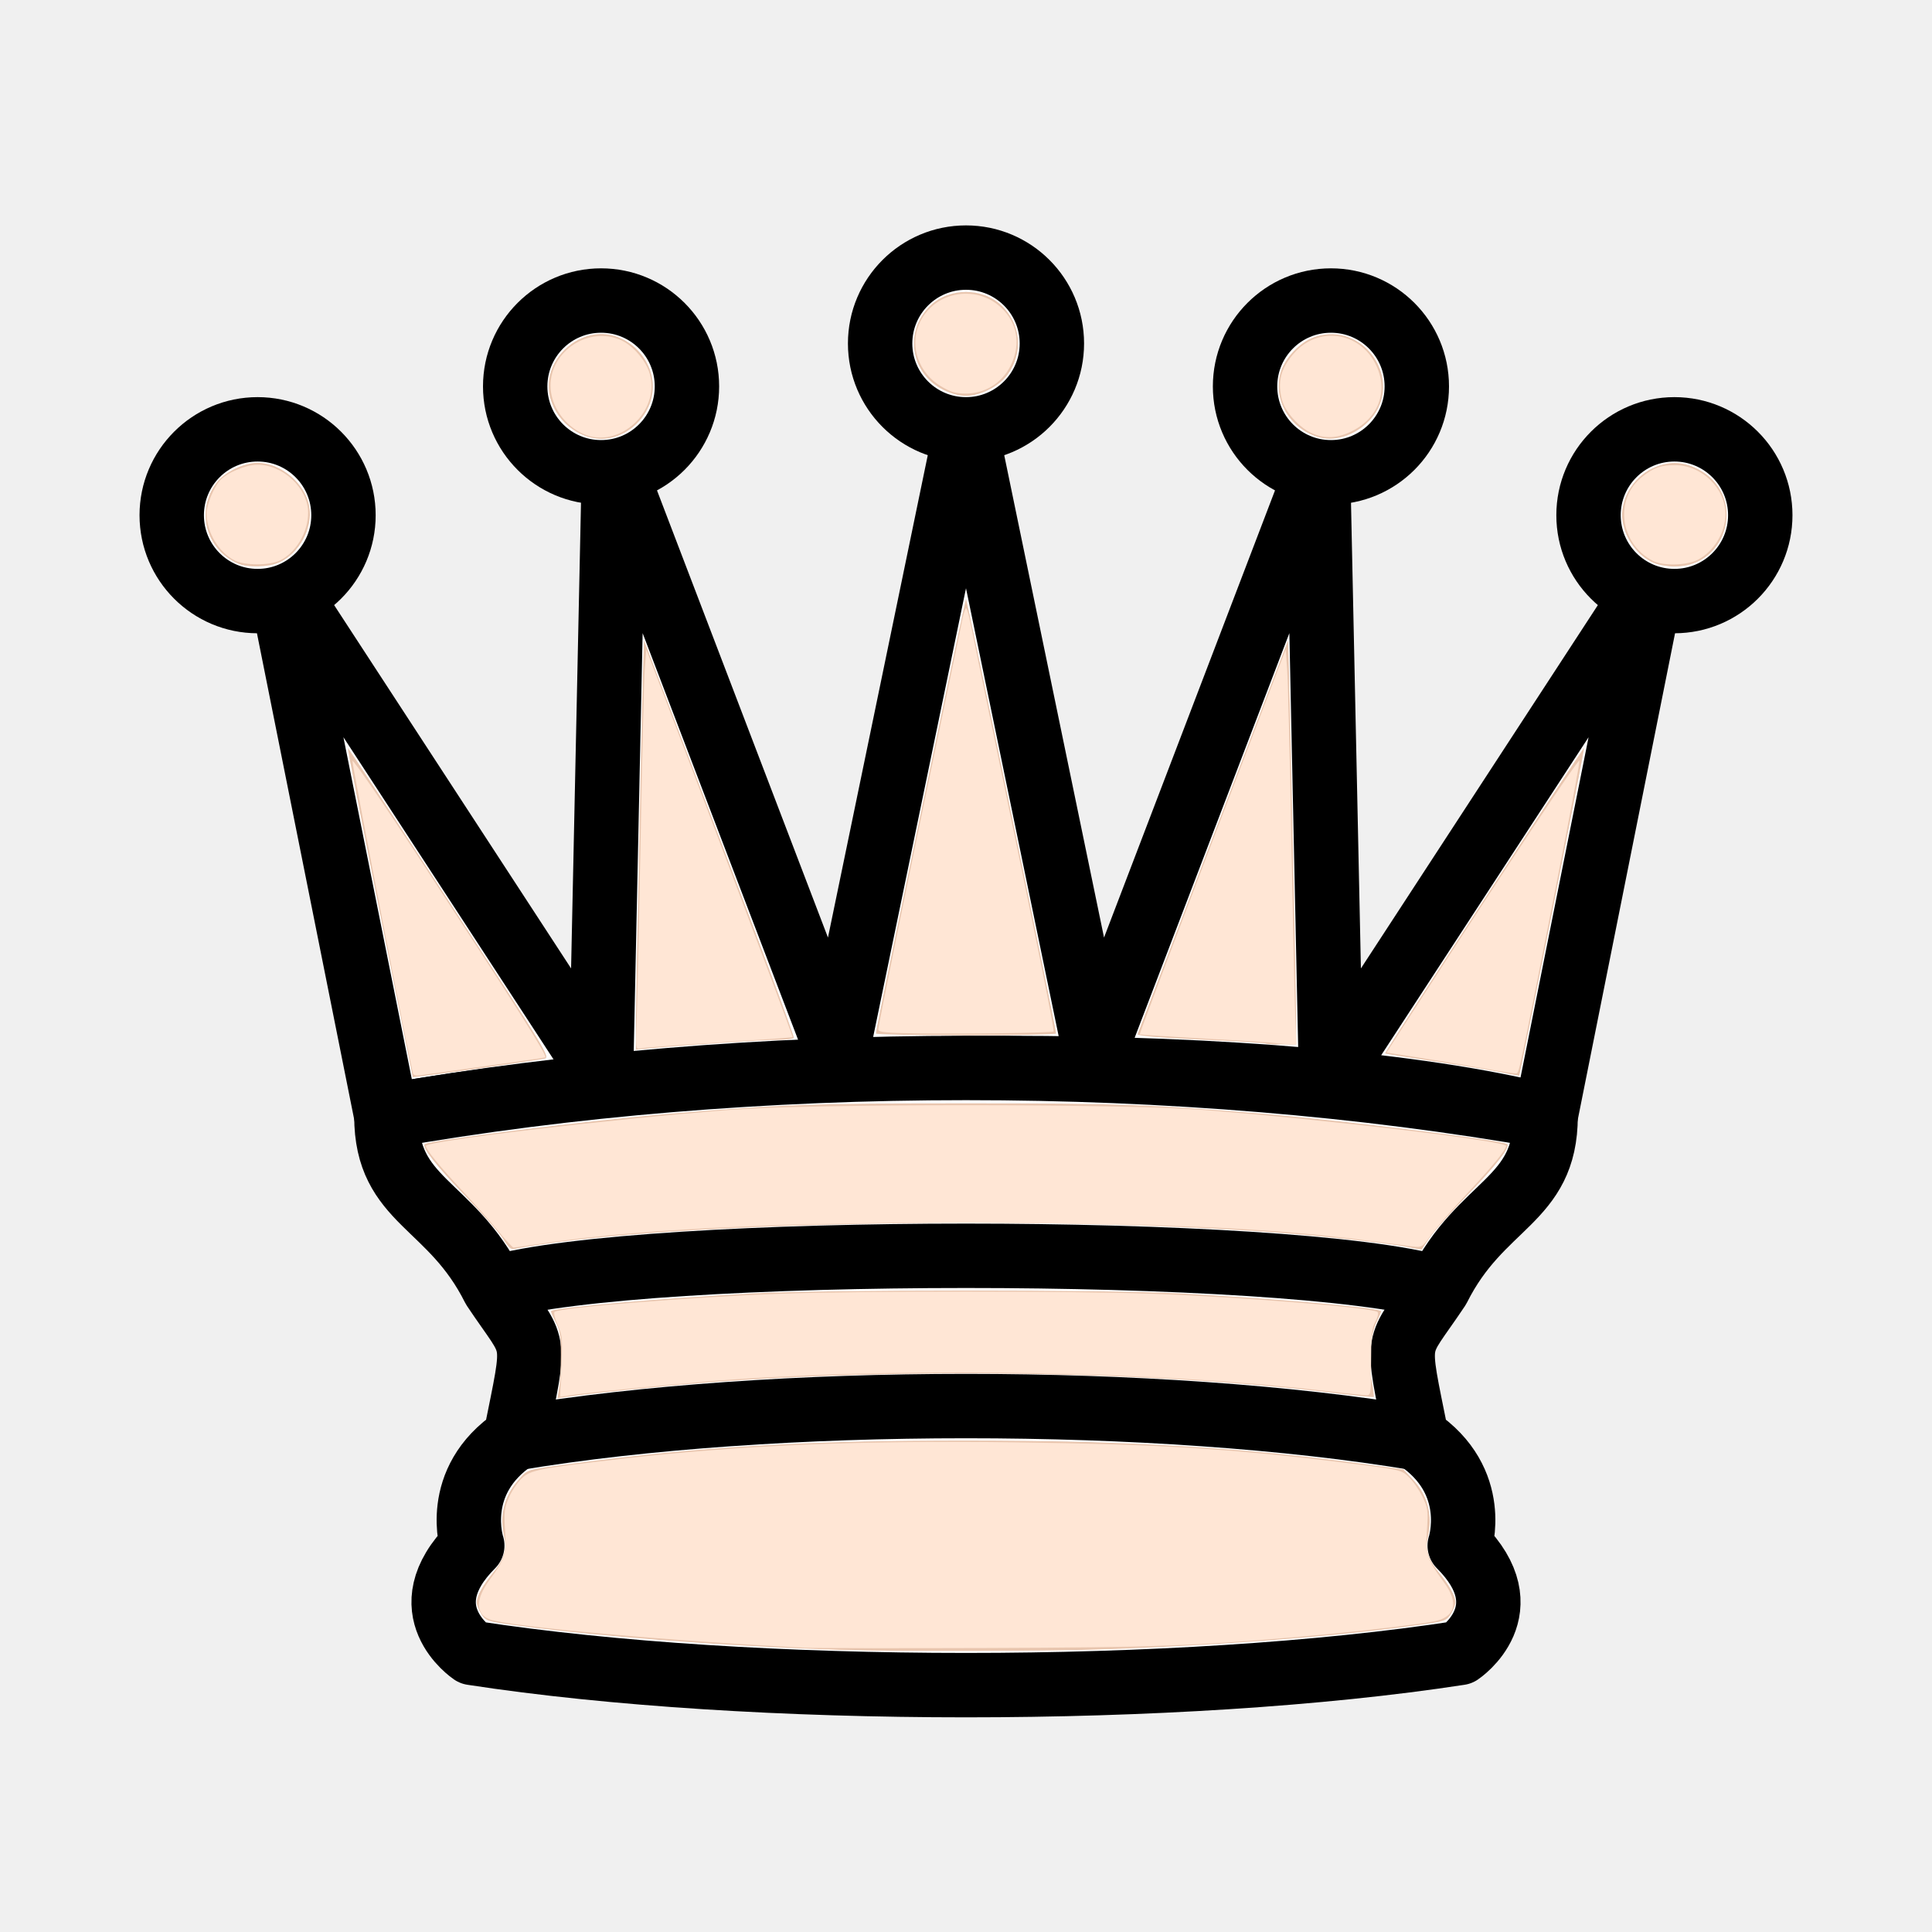
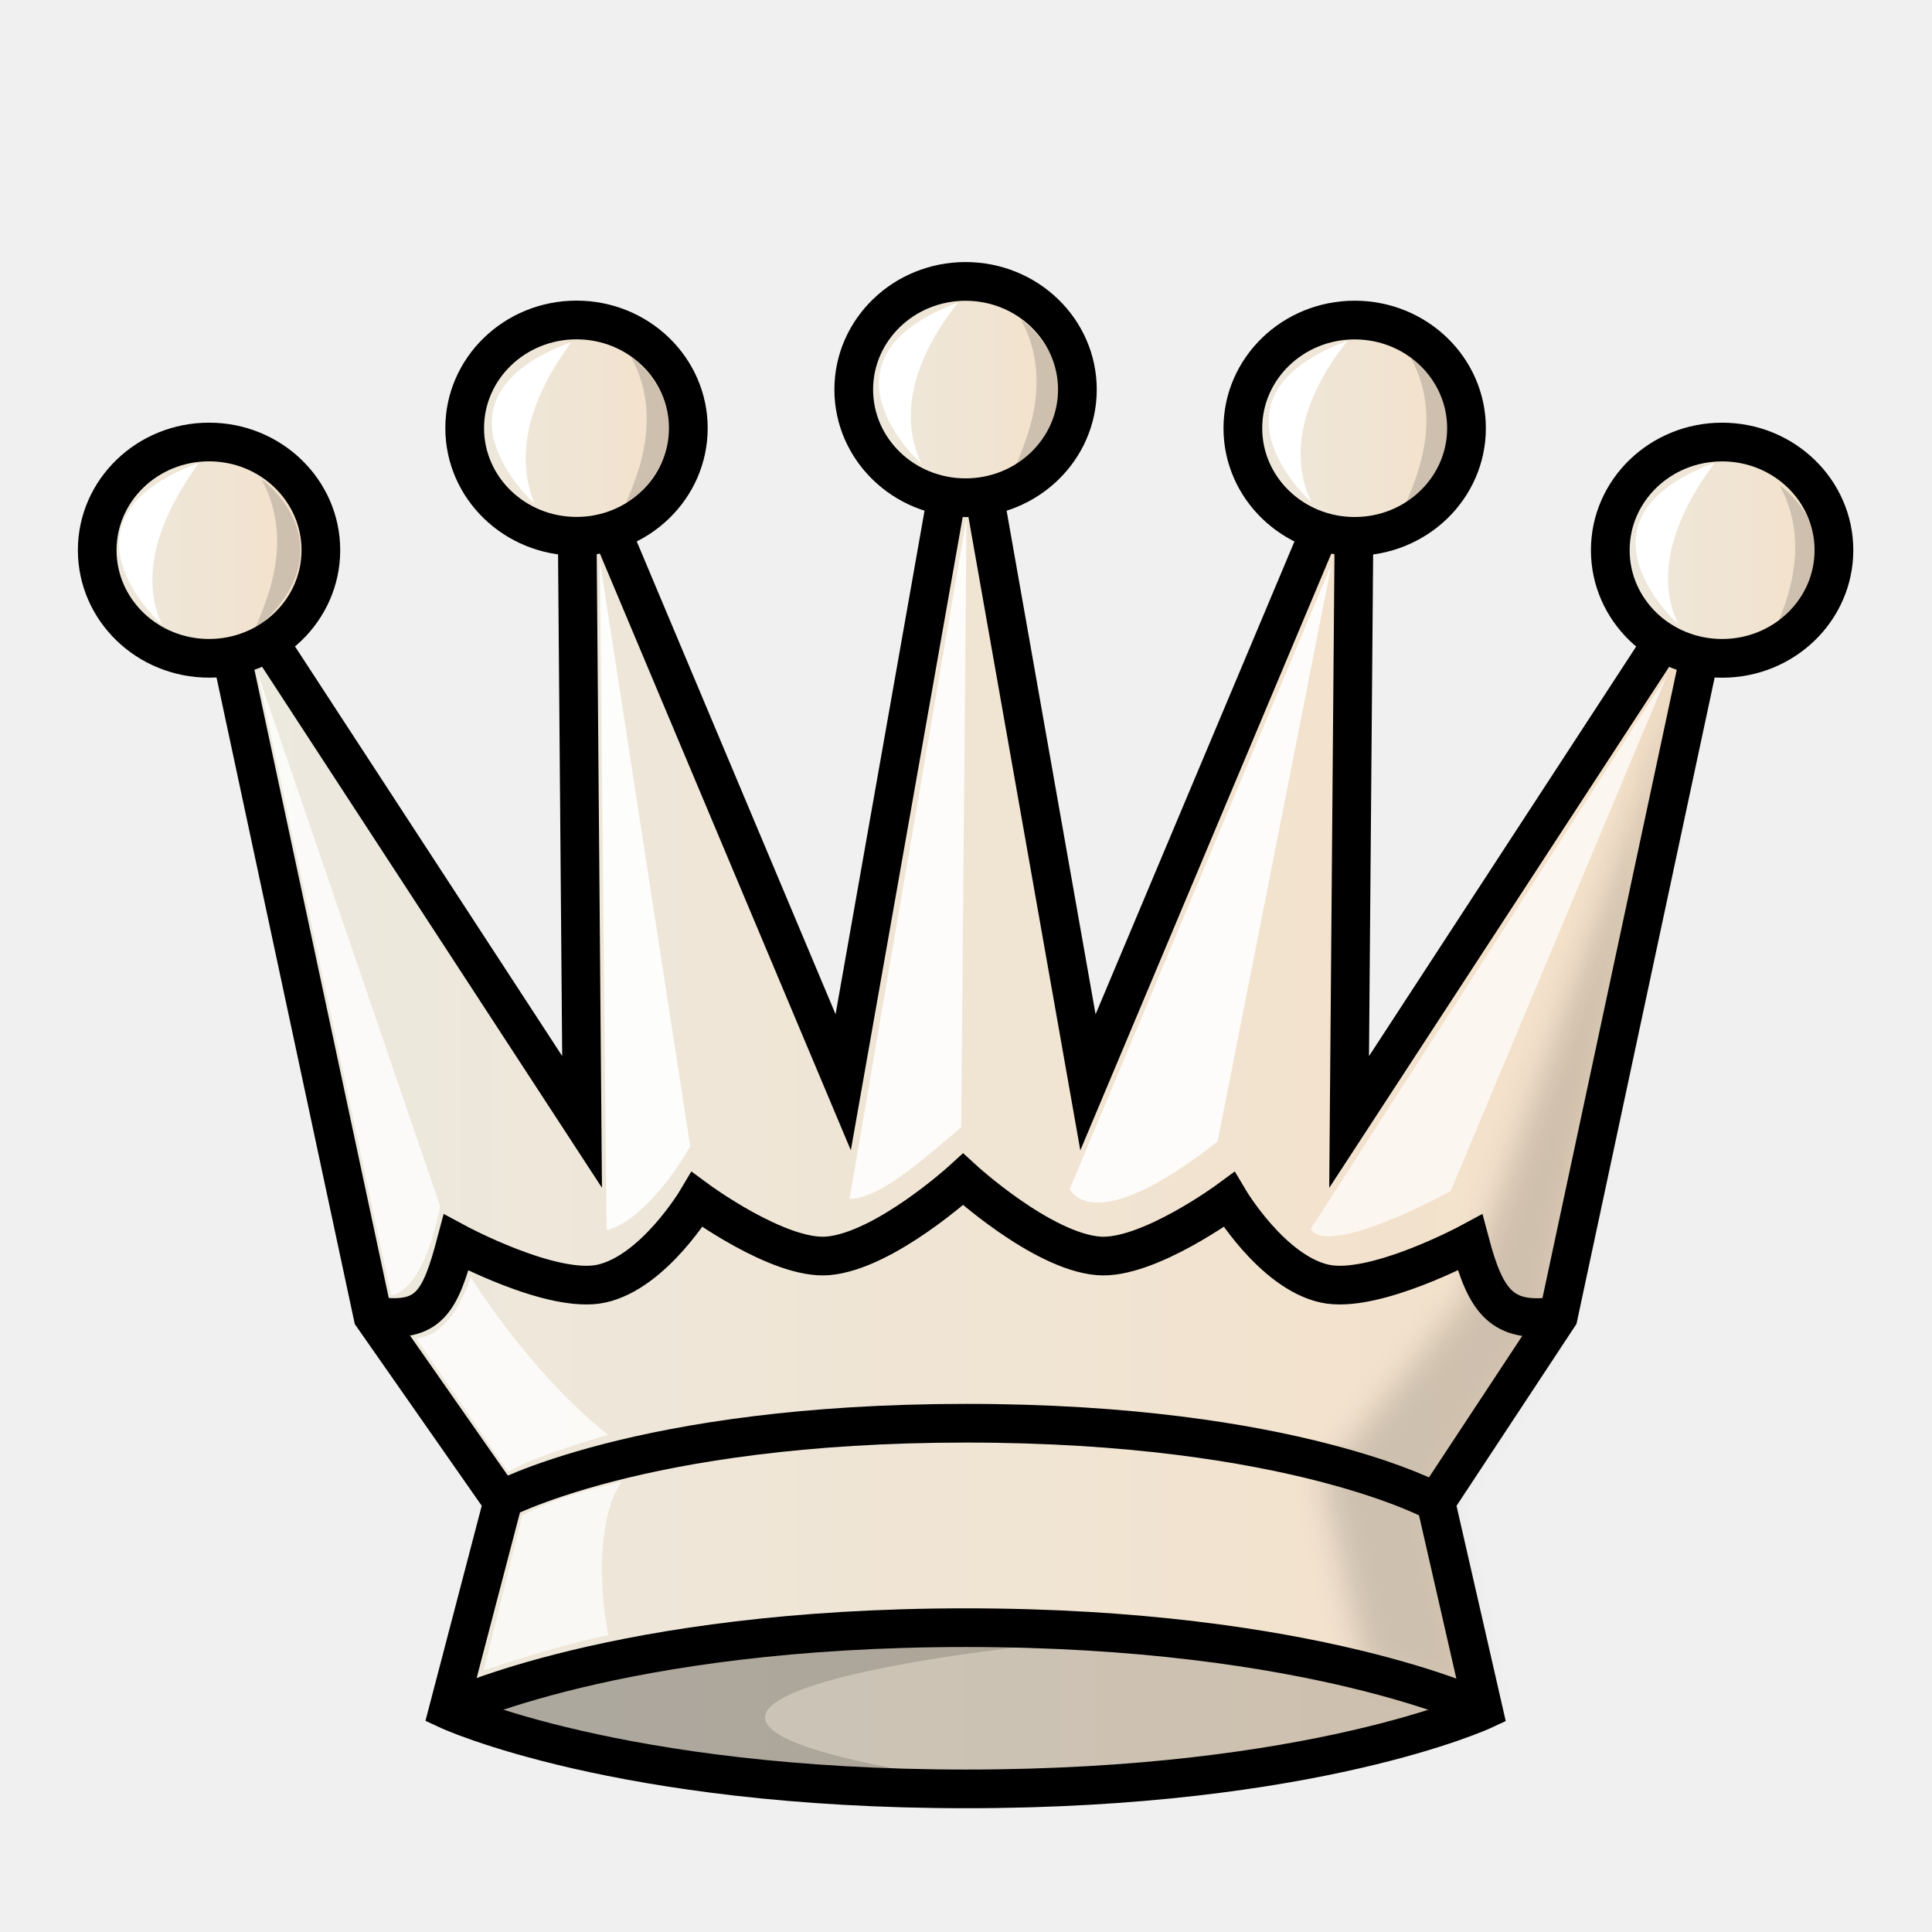
- <svg xmlns="http://www.w3.org/2000/svg" version="1.1" width="45" height="45" id="svg22">
-   <defs id="defs26" />
-   <g style="fill:#ffffff;stroke:#000000;stroke-width:1.5;stroke-linejoin:round" id="g20">
-     <path d="m 9,26 c 8.5,-1.5 21,-1.5 27,0 L 38.5,13.5 31,25 30.7,10.9 25.5,24.5 22.5,10 19.5,24.5 14.3,10.9 14,25 6.5,13.5 Z" id="path2" />
-     <path d="m 9,26 c 0,2 1.5,2 2.5,4 1,1.5 1,1 0.5,3.5 -1.5,1 -1,2.5 -1,2.5 -1.5,1.5 0,2.5 0,2.5 6.5,1 16.5,1 23,0 0,0 1.5,-1 0,-2.5 0,0 0.5,-1.5 -1,-2.5 -0.5,-2.5 -0.5,-2 0.5,-3.5 1,-2 2.5,-2 2.5,-4 -8.5,-1.5 -18.5,-1.5 -27,0 z" id="path4" />
-     <path d="M 11.5,30 C 15,29 30,29 33.5,30" style="fill:none" id="path6" />
-     <path d="m 12,33.5 c 6,-1 15,-1 21,0" style="fill:none" id="path8" />
-     <circle cx="6" cy="12" r="2" id="circle10" />
-     <circle cx="14" cy="9" r="2" id="circle12" />
-     <circle cx="22.5" cy="8" r="2" id="circle14" />
-     <circle cx="31" cy="9" r="2" id="circle16" />
-     <circle cx="39" cy="12" r="2" id="circle18" />
-   </g>
-   <path style="fill:#e9c6af;stroke-width:0.054" d="M 5.538,13.124 C 4.792,12.798 4.554,11.886 5.048,11.24 5.234,10.996 5.68,10.78 5.996,10.78 c 0.548,0 1.118,0.482 1.209,1.022 0.084,0.498 -0.231,1.085 -0.696,1.296 -0.256,0.116 -0.736,0.129 -0.971,0.027 z" id="path201" />
-   <path style="fill:#e9c6af;stroke-width:0.054" d="M 13.763,10.193 C 13.135,10.035 12.702,9.426 12.792,8.826 c 0.078,-0.517 0.537,-0.964 1.064,-1.037 0.686,-0.094 1.35,0.505 1.35,1.216 -4.28e-4,0.746 -0.748,1.361 -1.442,1.187 z" id="path203" />
-   <path style="fill:#e9c6af;stroke-width:0.054" d="M 21.968,9.079 C 21.202,8.697 21.054,7.703 21.675,7.113 c 0.44,-0.417 1.21,-0.417 1.65,0 0.455,0.432 0.514,1.102 0.143,1.615 -0.195,0.269 -0.633,0.492 -0.968,0.492 -0.16,0 -0.349,-0.05 -0.532,-0.142 z" id="path205" />
-   <path style="fill:#e9c6af;stroke-width:0.054" d="m 30.753,10.193 c -0.676,-0.169 -1.098,-0.838 -0.936,-1.481 0.09,-0.356 0.456,-0.748 0.809,-0.865 1.15,-0.382 2.097,1.033 1.289,1.926 -0.312,0.345 -0.783,0.515 -1.163,0.42 z" id="path207" />
-   <path style="fill:#e9c6af;stroke-width:0.054" d="m 38.522,13.113 c -0.372,-0.161 -0.661,-0.547 -0.729,-0.973 -0.076,-0.473 0.229,-1.014 0.692,-1.229 0.371,-0.173 0.69,-0.17 1.05,0.009 1.155,0.575 0.749,2.287 -0.54,2.277 -0.156,-0.001 -0.369,-0.039 -0.472,-0.084 z" id="path209" />
-   <path style="fill:#e9c6af;stroke-width:0.054" d="m 34.892,24.964 c -0.266,-0.053 -0.963,-0.167 -1.549,-0.253 -0.586,-0.086 -1.072,-0.165 -1.081,-0.176 -0.021,-0.025 4.613,-7.135 4.636,-7.115 0.016,0.014 -1.494,7.628 -1.514,7.636 -0.005,0.002 -0.226,-0.04 -0.492,-0.093 z" id="path211" />
-   <path style="fill:#e9c6af;stroke-width:0.054" d="m 29.485,24.306 c -0.012,-0.012 -0.695,-0.053 -1.516,-0.091 -0.994,-0.046 -1.487,-0.089 -1.473,-0.126 0.012,-0.031 0.805,-2.108 1.762,-4.615 L 30,14.916 l 0.013,0.338 c 0.026,0.698 0.176,7.942 0.176,8.496 l -1.78e-4,0.578 H 29.848 c -0.187,0 -0.351,-0.01 -0.363,-0.022 z" id="path213" />
-   <path style="fill:#e9c6af;stroke-width:0.054" d="m 20.401,24.073 c -0.006,-0.091 2.075,-10.12 2.099,-10.12 0.025,0 2.105,10.029 2.099,10.12 -0.001,0.022 -0.946,0.04 -2.099,0.04 -1.153,0 -2.098,-0.018 -2.099,-0.04 z" id="path215" />
-   <path style="fill:#e9c6af;stroke-width:0.054" d="m 14.812,23.811 c -1.66e-4,-0.597 0.148,-7.811 0.176,-8.559 L 15,14.912 l 1.76,4.607 c 0.968,2.534 1.747,4.628 1.731,4.654 -0.016,0.026 -0.191,0.047 -0.389,0.048 -0.343,3.76e-4 -2.156,0.121 -2.927,0.194 l -0.363,0.035 z" id="path217" />
-   <path style="fill:#e9c6af;stroke-width:0.054" d="M 8.849,21.263 C 8.428,19.158 8.092,17.429 8.101,17.421 c 0.009,-0.008 1.075,1.609 2.369,3.594 2.335,3.584 2.35,3.609 2.204,3.645 -0.127,0.031 -2.319,0.343 -2.867,0.408 l -0.193,0.023 z" id="path219" />
-   <path style="fill:#e9c6af;stroke-width:0.054" d="m 11.721,28.859 c -0.089,-0.141 -0.5,-0.608 -0.915,-1.037 -0.649,-0.671 -0.985,-1.102 -0.914,-1.173 0.085,-0.085 3.837,-0.552 5.673,-0.706 2.628,-0.22 3.35,-0.245 6.935,-0.245 3.586,0 4.308,0.026 6.935,0.245 1.837,0.154 5.588,0.62 5.673,0.706 0.07,0.07 -0.262,0.498 -0.889,1.146 -0.401,0.414 -0.811,0.874 -0.911,1.022 -0.1,0.148 -0.186,0.276 -0.192,0.284 -0.006,0.008 -0.121,-0.009 -0.255,-0.039 -0.399,-0.09 -1.925,-0.263 -3.076,-0.349 -5.277,-0.397 -13.519,-0.269 -17.133,0.266 -0.286,0.042 -0.577,0.091 -0.645,0.108 -0.105,0.026 -0.151,-0.011 -0.286,-0.227 z" id="path221" />
-   <path style="fill:#e9c6af;stroke-width:0.054" d="m 13.023,32.332 c 0.023,-0.129 0.041,-0.477 0.041,-0.772 -9.41e-4,-0.456 -0.02,-0.573 -0.125,-0.771 -0.068,-0.129 -0.115,-0.243 -0.104,-0.253 0.08,-0.08 2.623,-0.302 4.692,-0.41 1.715,-0.09 8.232,-0.09 9.946,5.1e-5 2.136,0.112 4.611,0.329 4.694,0.411 0.01,0.01 -0.036,0.123 -0.102,0.252 -0.146,0.283 -0.196,0.938 -0.108,1.412 0.033,0.175 0.051,0.327 0.04,0.337 -0.01,0.01 -0.416,-0.03 -0.9,-0.089 -4.175,-0.512 -10.034,-0.607 -14.725,-0.24 -0.969,0.076 -2.617,0.245 -3.16,0.325 l -0.23,0.034 z" id="path223" />
-   <path style="fill:#e9c6af;stroke-width:0.054" d="m 19.597,38.431 c -2.745,-0.086 -6.087,-0.347 -7.868,-0.614 -0.385,-0.058 -0.431,-0.078 -0.524,-0.231 -0.056,-0.092 -0.102,-0.211 -0.102,-0.264 -3e-4,-0.144 0.147,-0.409 0.389,-0.7 0.246,-0.295 0.319,-0.539 0.252,-0.829 -0.115,-0.493 -0.003,-0.944 0.329,-1.32 0.228,-0.259 0.146,-0.235 1.288,-0.387 2.933,-0.39 5.419,-0.535 9.167,-0.533 3.818,0.002 6.464,0.161 9.382,0.565 l 0.78,0.108 0.228,0.243 c 0.334,0.357 0.456,0.83 0.341,1.324 -0.068,0.291 0.006,0.534 0.252,0.829 0.242,0.291 0.389,0.556 0.389,0.7 -1.07e-4,0.053 -0.046,0.172 -0.102,0.264 -0.093,0.153 -0.139,0.173 -0.524,0.23 -1.823,0.271 -4.547,0.49 -7.438,0.597 -1.258,0.047 -4.975,0.057 -6.237,0.017 z" id="path225" />
-   <path style="fill:#ffe6d5;stroke-width:0.054" d="M 5.468,13.055 C 5.097,12.872 4.81,12.391 4.813,11.956 4.814,11.757 4.979,11.351 5.124,11.191 5.289,11.009 5.719,10.827 5.991,10.825 c 0.596,-0.005 1.186,0.55 1.186,1.116 0,0.458 -0.285,0.936 -0.665,1.117 -0.242,0.115 -0.81,0.114 -1.045,-0.002 z" id="path202" />
-   <path style="fill:#ffe6d5;stroke-width:0.054" d="m 13.598,10.112 c -0.453,-0.197 -0.772,-0.661 -0.774,-1.125 -0.004,-0.817 0.897,-1.401 1.642,-1.063 0.281,0.128 0.585,0.484 0.669,0.786 0.245,0.875 -0.722,1.757 -1.536,1.402 z" id="path204" />
-   <path style="fill:#ffe6d5;stroke-width:0.054" d="M 21.909,8.992 C 21.404,8.689 21.187,8.078 21.401,7.565 c 0.338,-0.81 1.417,-0.978 2.002,-0.312 0.312,0.355 0.36,0.822 0.132,1.272 -0.201,0.397 -0.595,0.641 -1.035,0.641 -0.243,0 -0.356,-0.033 -0.591,-0.175 z" id="path206" />
-   <path style="fill:#ffe6d5;stroke-width:0.054" d="M 30.523,10.074 C 30.243,9.936 29.938,9.59 29.866,9.331 29.747,8.906 29.828,8.583 30.141,8.227 c 0.558,-0.635 1.52,-0.506 1.9,0.256 0.311,0.623 0.071,1.266 -0.589,1.577 -0.333,0.158 -0.63,0.162 -0.928,0.014 z" id="path208" />
-   <path style="fill:#ffe6d5;stroke-width:0.054" d="m 38.495,13.061 c -0.769,-0.399 -0.899,-1.438 -0.244,-1.957 0.264,-0.209 0.436,-0.27 0.76,-0.27 0.626,0 1.178,0.536 1.178,1.144 0,0.424 -0.272,0.87 -0.648,1.062 -0.259,0.132 -0.811,0.143 -1.045,0.022 z" id="path210" />
-   <path style="fill:#ffe6d5;stroke-width:0.054" d="m 34.57,24.889 c -0.384,-0.069 -1.053,-0.181 -1.487,-0.249 l -0.788,-0.124 0.642,-0.995 c 2.181,-3.378 3.838,-5.874 3.851,-5.803 0.009,0.045 -0.264,1.496 -0.606,3.225 -0.802,4.055 -0.8,4.047 -0.862,4.06 -0.029,0.006 -0.367,-0.045 -0.751,-0.114 z" id="path212" />
-   <path style="fill:#ffe6d5;stroke-width:0.054" d="m 29.704,24.296 c -0.044,-0.011 -0.769,-0.057 -1.61,-0.103 -0.841,-0.046 -1.537,-0.092 -1.547,-0.101 -0.009,-0.009 0.752,-2.03 1.691,-4.49 l 1.708,-4.473 0.035,0.473 c 0.019,0.26 0.061,1.973 0.094,3.806 0.033,1.833 0.073,3.69 0.09,4.126 l 0.031,0.793 -0.206,-0.006 c -0.113,-0.003 -0.242,-0.015 -0.286,-0.026 z" id="path214" />
-   <path style="fill:#ffe6d5;stroke-width:0.054" d="m 21.384,24.071 c -0.757,-0.012 -0.927,-0.029 -0.927,-0.091 0,-0.093 0.734,-3.693 1.398,-6.857 0.27,-1.286 0.518,-2.478 0.551,-2.648 0.033,-0.17 0.076,-0.309 0.095,-0.309 0.019,0 0.062,0.139 0.095,0.309 0.033,0.17 0.338,1.64 0.678,3.266 0.853,4.079 1.292,6.259 1.266,6.284 -0.035,0.032 -2.121,0.062 -3.154,0.046 z" id="path216" />
-   <path style="fill:#ffe6d5;stroke-width:0.054" d="m 14.835,23.569 c 0.017,-0.485 0.057,-2.381 0.09,-4.214 0.033,-1.833 0.075,-3.535 0.094,-3.781 l 0.035,-0.448 0.531,1.389 c 0.838,2.191 2.527,6.665 2.711,7.178 l 0.167,0.466 -0.334,0.028 c -0.183,0.015 -0.955,0.067 -1.715,0.116 -0.76,0.048 -1.433,0.101 -1.496,0.118 -0.115,0.03 -0.115,0.029 -0.084,-0.851 z" id="path218" />
-   <path style="fill:#ffe6d5;stroke-width:0.054" d="M 9.621,25.007 C 9.557,24.821 8.196,17.797 8.21,17.724 c 0.009,-0.048 0.728,1.001 1.598,2.331 2.255,3.447 2.939,4.528 2.892,4.574 -0.007,0.006 -0.641,0.099 -1.41,0.206 -0.769,0.107 -1.454,0.203 -1.523,0.213 -0.069,0.011 -0.135,-0.008 -0.146,-0.041 z" id="path220" />
-   <path style="fill:#ffe6d5;stroke-width:0.054" d="m 11.601,28.669 c -0.178,-0.214 -0.56,-0.644 -0.85,-0.954 -0.509,-0.545 -0.831,-0.942 -0.831,-1.023 0,-0.115 4.195,-0.614 7.097,-0.843 1.78,-0.141 9.187,-0.141 10.968,-7.4e-5 2.916,0.23 7.097,0.727 7.097,0.843 0,0.084 -0.331,0.487 -0.907,1.103 -0.331,0.355 -0.704,0.785 -0.829,0.955 -0.221,0.303 -0.232,0.309 -0.442,0.283 -0.118,-0.015 -0.578,-0.074 -1.022,-0.132 -2.08,-0.271 -4.222,-0.381 -8.172,-0.417 -4.836,-0.045 -8.68,0.12 -11.016,0.471 -0.381,0.057 -0.711,0.104 -0.732,0.104 -0.021,0 -0.184,-0.175 -0.361,-0.39 z" id="path222" />
-   <path style="fill:#ffe6d5;stroke-width:0.054" d="m 13.077,31.83 c 0.027,-0.644 0.019,-0.729 -0.087,-0.968 -0.064,-0.145 -0.097,-0.282 -0.074,-0.305 0.099,-0.099 3.186,-0.347 5.283,-0.424 1.767,-0.065 6.835,-0.065 8.602,0 2.133,0.078 5.184,0.325 5.286,0.427 0.025,0.025 9.3e-4,0.127 -0.053,0.226 -0.083,0.152 -0.099,0.305 -0.099,0.947 0,0.731 -0.005,0.766 -0.108,0.765 -0.059,-4.84e-4 -0.507,-0.047 -0.995,-0.104 -3.842,-0.446 -9.376,-0.555 -13.683,-0.268 -0.875,0.058 -3.377,0.298 -3.826,0.367 l -0.277,0.042 z" id="path224" />
-   <path style="fill:#ffe6d5;stroke-width:0.054" d="m 18.763,38.38 c -3.175,-0.157 -6.916,-0.494 -7.361,-0.663 -0.329,-0.125 -0.328,-0.471 0.002,-0.919 0.363,-0.493 0.396,-0.599 0.36,-1.158 -0.027,-0.418 -0.016,-0.515 0.087,-0.754 0.065,-0.151 0.198,-0.352 0.295,-0.446 0.206,-0.199 0.391,-0.236 2.289,-0.456 2.759,-0.32 5.532,-0.437 9.194,-0.389 3.392,0.045 5.035,0.146 7.661,0.471 1.337,0.166 1.345,0.168 1.521,0.335 0.097,0.092 0.24,0.297 0.317,0.454 0.13,0.265 0.138,0.322 0.108,0.78 -0.037,0.56 0.005,0.689 0.393,1.216 0.356,0.483 0.273,0.812 -0.229,0.914 -0.367,0.075 -1.863,0.247 -3.051,0.351 -2.516,0.221 -3.484,0.256 -7.366,0.269 -2.114,0.007 -4.013,0.005 -4.22,-0.006 z" id="path226" />
+ <svg xmlns="http://www.w3.org/2000/svg" xmlns:xlink="http://www.w3.org/1999/xlink" width="50mm" height="50mm" clip-rule="evenodd" fill-rule="evenodd" image-rendering="optimizeQuality" shape-rendering="geometricPrecision" text-rendering="geometricPrecision" version="1.1" viewBox="0 0 50 50">
+   <defs>
+     <linearGradient id="linearGradient1677-2" x1="-25.017" x2="14.084" y1="-249.82" y2="-249.82" gradientTransform="matrix(1.0021 0 0 .97754 30.478 272.11)" gradientUnits="userSpaceOnUse" xlink:href="#linearGradient1643" />
+     <linearGradient id="linearGradient1643" x1="9.241" x2="40.761" y1="27.266" y2="27.266" gradientTransform="matrix(.98495 0 0 .98605 .37559 .64119)" gradientUnits="userSpaceOnUse">
+       <stop stop-color="#ece9df" offset="0" />
+       <stop stop-color="#f4e0c8" offset="1" />
+     </linearGradient>
+     <linearGradient id="linearGradient2748" x1="-27.911" x2="-21.13" y1="-264.3" y2="-264.3" gradientTransform="matrix(1.0021 0 0 .97754 30.478 272.11)" gradientUnits="userSpaceOnUse" xlink:href="#linearGradient1643" />
+     <filter id="filter1764-6" x="-.097" y="-.032" width="1.194" height="1.063" color-interpolation-filters="sRGB">
+       <feGaussianBlur stdDeviation="0.378" />
+     </filter>
+     <linearGradient id="linearGradient2750" x1="-18.928" x2="-12.147" y1="-267.53" y2="-267.53" gradientTransform="matrix(1.0021 0 0 .97754 30.478 272.11)" gradientUnits="userSpaceOnUse" xlink:href="#linearGradient1643" />
+     <linearGradient id="linearGradient2752" x1="-8.857" x2="-2.076" y1="-268.55" y2="-268.55" gradientTransform="matrix(1.0021 0 0 .97754 30.478 272.11)" gradientUnits="userSpaceOnUse" xlink:href="#linearGradient1643" />
+     <linearGradient id="linearGradient2754" x1="1.214" x2="7.995" y1="-267.53" y2="-267.53" gradientTransform="matrix(1.0021 0 0 .97754 30.478 272.11)" gradientUnits="userSpaceOnUse" xlink:href="#linearGradient1643" />
+     <linearGradient id="linearGradient2756" x1="10.196" x2="16.978" y1="-264.3" y2="-264.3" gradientTransform="matrix(1.0021 0 0 .97754 30.478 272.11)" gradientUnits="userSpaceOnUse" xlink:href="#linearGradient1643" />
+     <linearGradient id="linearGradient1677-2-2" x1="-25.017" x2="14.084" y1="-249.82" y2="-249.82" gradientTransform="matrix(.99988 0 0 .97754 30.455 272.6)" gradientUnits="userSpaceOnUse" xlink:href="#linearGradient1643" />
+     <linearGradient id="linearGradient2748-8" x1="-27.911" x2="-21.13" y1="-264.3" y2="-264.3" gradientTransform="matrix(.99988 0 0 .97754 29.927 272.6)" gradientUnits="userSpaceOnUse" xlink:href="#linearGradient1643" />
+     <linearGradient id="linearGradient2750-0" x1="-18.928" x2="-12.147" y1="-267.53" y2="-267.53" gradientTransform="matrix(.99988 0 0 .97754 30.455 272.6)" gradientUnits="userSpaceOnUse" xlink:href="#linearGradient1643" />
+     <linearGradient id="linearGradient2752-5" x1="-8.857" x2="-2.076" y1="-268.55" y2="-268.55" gradientTransform="matrix(.99988 0 0 .97754 30.455 272.6)" gradientUnits="userSpaceOnUse" xlink:href="#linearGradient1643" />
+     <linearGradient id="linearGradient2754-3" x1="1.214" x2="7.995" y1="-267.53" y2="-267.53" gradientTransform="matrix(.99988 0 0 .97754 30.455 272.6)" gradientUnits="userSpaceOnUse" xlink:href="#linearGradient1643" />
+     <linearGradient id="linearGradient2756-5" x1="10.196" x2="16.978" y1="-264.3" y2="-264.3" gradientTransform="matrix(.99988 0 0 .97754 30.983 272.6)" gradientUnits="userSpaceOnUse" xlink:href="#linearGradient1643" />
+     <filter id="filter1764-6-1-7" x="-.095" y="-.032" width="1.19" height="1.064" color-interpolation-filters="sRGB">
+       <feGaussianBlur stdDeviation="0.388" />
+     </filter>
+   </defs>
+   <path d="m37.159 38.874 3.171-4.809 4.238-19.826-9.653 14.798 0.144-17.439-6.903 16.413-3.167-17.929-3.167 17.927-6.902-16.413 0.144 17.439-9.653-14.798 4.239 19.826 3.36 4.809-1.409 5.385s4.396 2.039 13.4 2.039c9.004 7.8e-5 13.389-2.038 13.389-2.038z" fill="url(#linearGradient1677-2)" image-rendering="optimizeQuality" style="clip-rule:evenodd;fill-rule:evenodd;fill:url(#linearGradient1677-2-2);shape-rendering:geometricPrecision;stroke-linecap:round;stroke-width:1.001;stroke:#000000" />
+   <path d="m9.747 34.064c1.347 0.18 1.645-0.355 2.056-1.906 0 0 2.488 1.344 3.763 1.062 1.364-0.301 2.474-2.172 2.474-2.172s2.113 1.559 3.381 1.454c1.474-0.122 3.503-1.98 3.503-1.98s2.029 1.859 3.503 1.98c1.268 0.105 3.381-1.454 3.381-1.454s1.109 1.87 2.474 2.172c1.275 0.281 3.763-1.062 3.763-1.062 0.411 1.552 0.84 2.088 2.187 1.908" fill="none" image-rendering="optimizeQuality" style="clip-rule:evenodd;fill-rule:evenodd;shape-rendering:geometricPrecision;stroke-linecap:round;stroke-width:1.001;stroke:#000000" />
+   <ellipse cx="5.41" cy="14.238" rx="2.894" ry="2.799" fill="url(#linearGradient2748)" image-rendering="optimizeQuality" stroke-linejoin="round" style="clip-rule:evenodd;fill-rule:evenodd;fill:url(#linearGradient2748-8);paint-order:normal;shape-rendering:geometricPrecision;stroke-linecap:round;stroke-width:1.001;stroke:#000000" />
+   <path transform="matrix(.99988 0 0 .97754 30.455 272.6)" d="m13.559-262.78c-1.191 4.726-4.701 13.531-6.049 18.221l-3.738 4.819 1.08 4.99 3.079 1.16-1.226-5.51 2.961-4.677z" filter="url(#filter1764-6)" image-rendering="optimizeQuality" opacity=".25" style="clip-rule:evenodd;fill-rule:evenodd;filter:url(#filter1764-6-1-7);mix-blend-mode:normal;opacity:.15;shape-rendering:geometricPrecision;stroke-width:1.003" />
+   <path d="m24.496 41.69c-4.835 0-9.671 0.857-12.894 2.57 3.227 1.714 8.068 1.747 12.908 1.745-11.917-1.877 1.961-3.692 6.739-3.726-2.135-0.391-4.443-0.589-6.753-0.589z" image-rendering="optimizeQuality" opacity=".2" style="clip-rule:evenodd;fill-rule:evenodd;opacity:.15;shape-rendering:geometricPrecision;stroke-width:1.002" />
+   <path d="m11.601 44.26s4.388-2.136 13.392-2.136c9.004-7.8e-5 13.392 2.136 13.392 2.136" fill="none" image-rendering="optimizeQuality" style="clip-rule:evenodd;fill-rule:evenodd;shape-rendering:geometricPrecision;stroke-width:1.001;stroke:#000000" />
+   <path d="m12.857 38.874s3.666-2.041 12.151-2.041c8.485-7.8e-5 12.151 2.041 12.151 2.041" fill="none" image-rendering="optimizeQuality" style="clip-rule:evenodd;fill-rule:evenodd;shape-rendering:geometricPrecision;stroke-width:1.001;stroke:#000000" />
+   <ellipse cx="14.92" cy="11.08" rx="2.894" ry="2.799" fill="url(#linearGradient2750)" image-rendering="optimizeQuality" style="clip-rule:evenodd;fill-rule:evenodd;fill:url(#linearGradient2750-0);paint-order:normal;shape-rendering:geometricPrecision;stroke-linecap:round;stroke-linejoin:round;stroke-width:1.002;stroke:#000000" />
+   <ellipse cx="24.989" cy="10.082" rx="2.894" ry="2.799" fill="url(#linearGradient2752)" image-rendering="optimizeQuality" style="clip-rule:evenodd;fill-rule:evenodd;fill:url(#linearGradient2752-5);paint-order:normal;shape-rendering:geometricPrecision;stroke-linecap:round;stroke-linejoin:round;stroke-width:1.002;stroke:#000000" />
+   <ellipse cx="35.059" cy="11.082" rx="2.894" ry="2.799" fill="url(#linearGradient2754)" image-rendering="optimizeQuality" style="clip-rule:evenodd;fill-rule:evenodd;fill:url(#linearGradient2754-3);paint-order:normal;shape-rendering:geometricPrecision;stroke-linecap:round;stroke-linejoin:round;stroke-width:1.002;stroke:#000000" />
+   <ellipse cx="44.568" cy="14.239" rx="2.894" ry="2.799" fill="url(#linearGradient2756)" image-rendering="optimizeQuality" style="clip-rule:evenodd;fill-rule:evenodd;fill:url(#linearGradient2756-5);paint-order:normal;shape-rendering:geometricPrecision;stroke-linecap:round;stroke-linejoin:round;stroke-width:1.002;stroke:#000000" />
+   <path d="m6.657 17.385 3.462 16.129s0.794 0.057 1.273-2.295z" style="clip-rule:evenodd;fill-rule:evenodd;fill:#ffffff;image-rendering:optimizeQuality;opacity:.8;shape-rendering:geometricPrecision" />
+   <path d="m15.522 14.499 2.341 15.169c-0.626 1.087-1.472 2-2.163 2.17z" style="clip-rule:evenodd;fill-rule:evenodd;fill:#ffffff;image-rendering:optimizeQuality;opacity:.9;shape-rendering:geometricPrecision" />
+   <path d="m21.986 31.027 3.027-17.612-0.139 15.757c-1.066 0.913-2.149 1.858-2.888 1.855z" style="clip-rule:evenodd;fill-rule:evenodd;fill:#ffffff;image-rendering:optimizeQuality;opacity:.9;shape-rendering:geometricPrecision" />
+   <path d="m34.459 14.605-6.78 16.182c0.016-0.092 0.467 1.394 3.831-1.244z" style="clip-rule:evenodd;fill-rule:evenodd;fill:#ffffff;image-rendering:optimizeQuality;opacity:.9;shape-rendering:geometricPrecision" />
+   <path d="m33.921 31.807 9.219-14.326-5.598 13.346s-3.153 1.734-3.621 0.98z" style="clip-rule:evenodd;fill-rule:evenodd;fill:#ffffff;image-rendering:optimizeQuality;opacity:.7;shape-rendering:geometricPrecision" />
+   <path d="m4.184 16.16s-3.018-2.692 0.934-4.171c0.088 0.014-1.833 2.156-0.934 4.171z" style="clip-rule:evenodd;fill-rule:evenodd;fill:#ffffff;image-rendering:optimizeQuality;shape-rendering:geometricPrecision" />
+   <path d="m13.831 13.031s-3.018-2.692 0.934-4.171c0.089 1.96e-5 -1.796 2.054-0.934 4.171z" style="clip-rule:evenodd;fill-rule:evenodd;fill:#ffffff;image-rendering:optimizeQuality;shape-rendering:geometricPrecision" />
+   <path d="m23.849 12.006s-3.018-2.692 0.934-4.171c0.058 8.505e-4 -1.927 2.091-0.934 4.171z" style="clip-rule:evenodd;fill-rule:evenodd;fill:#ffffff;image-rendering:optimizeQuality;shape-rendering:geometricPrecision" />
+   <path d="m33.935 12.992s-3.018-2.692 0.934-4.171c0.044-0.003-1.919 2.093-0.934 4.171z" style="clip-rule:evenodd;fill-rule:evenodd;fill:#ffffff;image-rendering:optimizeQuality;shape-rendering:geometricPrecision" />
+   <path d="m43.431 16.15s-3.018-2.692 0.934-4.171c0.046 0.018-1.883 2.19-0.934 4.171z" style="clip-rule:evenodd;fill-rule:evenodd;fill:#ffffff;image-rendering:optimizeQuality;shape-rendering:geometricPrecision" />
+   <path d="m24.993 46.396c-9.004 7.8e-5 -13.392-2.136-13.392-2.136s4.388-2.136 13.392-2.136c9.004-7.8e-5 13.392 2.136 13.392 2.136s-4.388 2.136-13.392 2.136z" clip-rule="evenodd" fill-rule="evenodd" image-rendering="optimizeQuality" opacity=".2" shape-rendering="geometricPrecision" stroke="#000000" style="opacity:.15;stroke-width:0" />
+   <path d="m6.771 12.412c0.08 0.026 2.314 1.751-0.148 3.864-0.074-0.124 1.162-2.001 0.148-3.864z" opacity=".3" style="clip-rule:evenodd;fill-rule:evenodd;image-rendering:optimizeQuality;opacity:.15;shape-rendering:geometricPrecision;stroke-width:1.001" />
+   <path d="m16.336 9.246c0.081 0.026 2.314 1.751-0.148 3.864-0.074-0.124 1.162-2.001 0.148-3.864z" opacity=".3" style="clip-rule:evenodd;fill-rule:evenodd;image-rendering:optimizeQuality;opacity:.15;shape-rendering:geometricPrecision;stroke-width:1.001" />
+   <path d="m26.425 8.276c0.081 0.026 2.314 1.751-0.148 3.864-0.074-0.124 1.162-2.001 0.148-3.864z" opacity=".3" style="clip-rule:evenodd;fill-rule:evenodd;image-rendering:optimizeQuality;opacity:.15;shape-rendering:geometricPrecision;stroke-width:1.001" />
+   <path d="m36.515 9.268c0.081 0.026 2.314 1.751-0.148 3.864-0.074-0.124 1.162-2.001 0.148-3.864z" opacity=".3" style="clip-rule:evenodd;fill-rule:evenodd;image-rendering:optimizeQuality;opacity:.15;shape-rendering:geometricPrecision;stroke-width:1.001" />
+   <path d="m46.059 12.565c0.081 0.026 2.314 1.751-0.148 3.864-0.074-0.124 1.162-2.001 0.148-3.864z" opacity=".3" style="clip-rule:evenodd;fill-rule:evenodd;image-rendering:optimizeQuality;opacity:.15;shape-rendering:geometricPrecision;stroke-width:1.001" />
+   <path d="m13.514 39.223c0.848-0.45 1.7-0.66 2.571-0.878-0.587 0.841-0.616 2.64-0.34 3.979 0 0-0.89 0.124-3.225 0.904z" clip-rule="evenodd" fill="#ffffff" fill-rule="evenodd" image-rendering="optimizeQuality" opacity=".7" shape-rendering="geometricPrecision" style="stroke-width:1.001" />
+   <path d="m13.146 38.084c0.11-0.016 0.33-0.289 2.591-0.951-2.015-1.585-3.551-4.075-3.551-4.075-0.328 0.915-0.773 1.514-1.415 1.58z" clip-rule="evenodd" fill="#ffffff" fill-rule="evenodd" image-rendering="optimizeQuality" opacity=".9" shape-rendering="geometricPrecision" style="opacity:.8;stroke-width:1.001" />
</svg>
